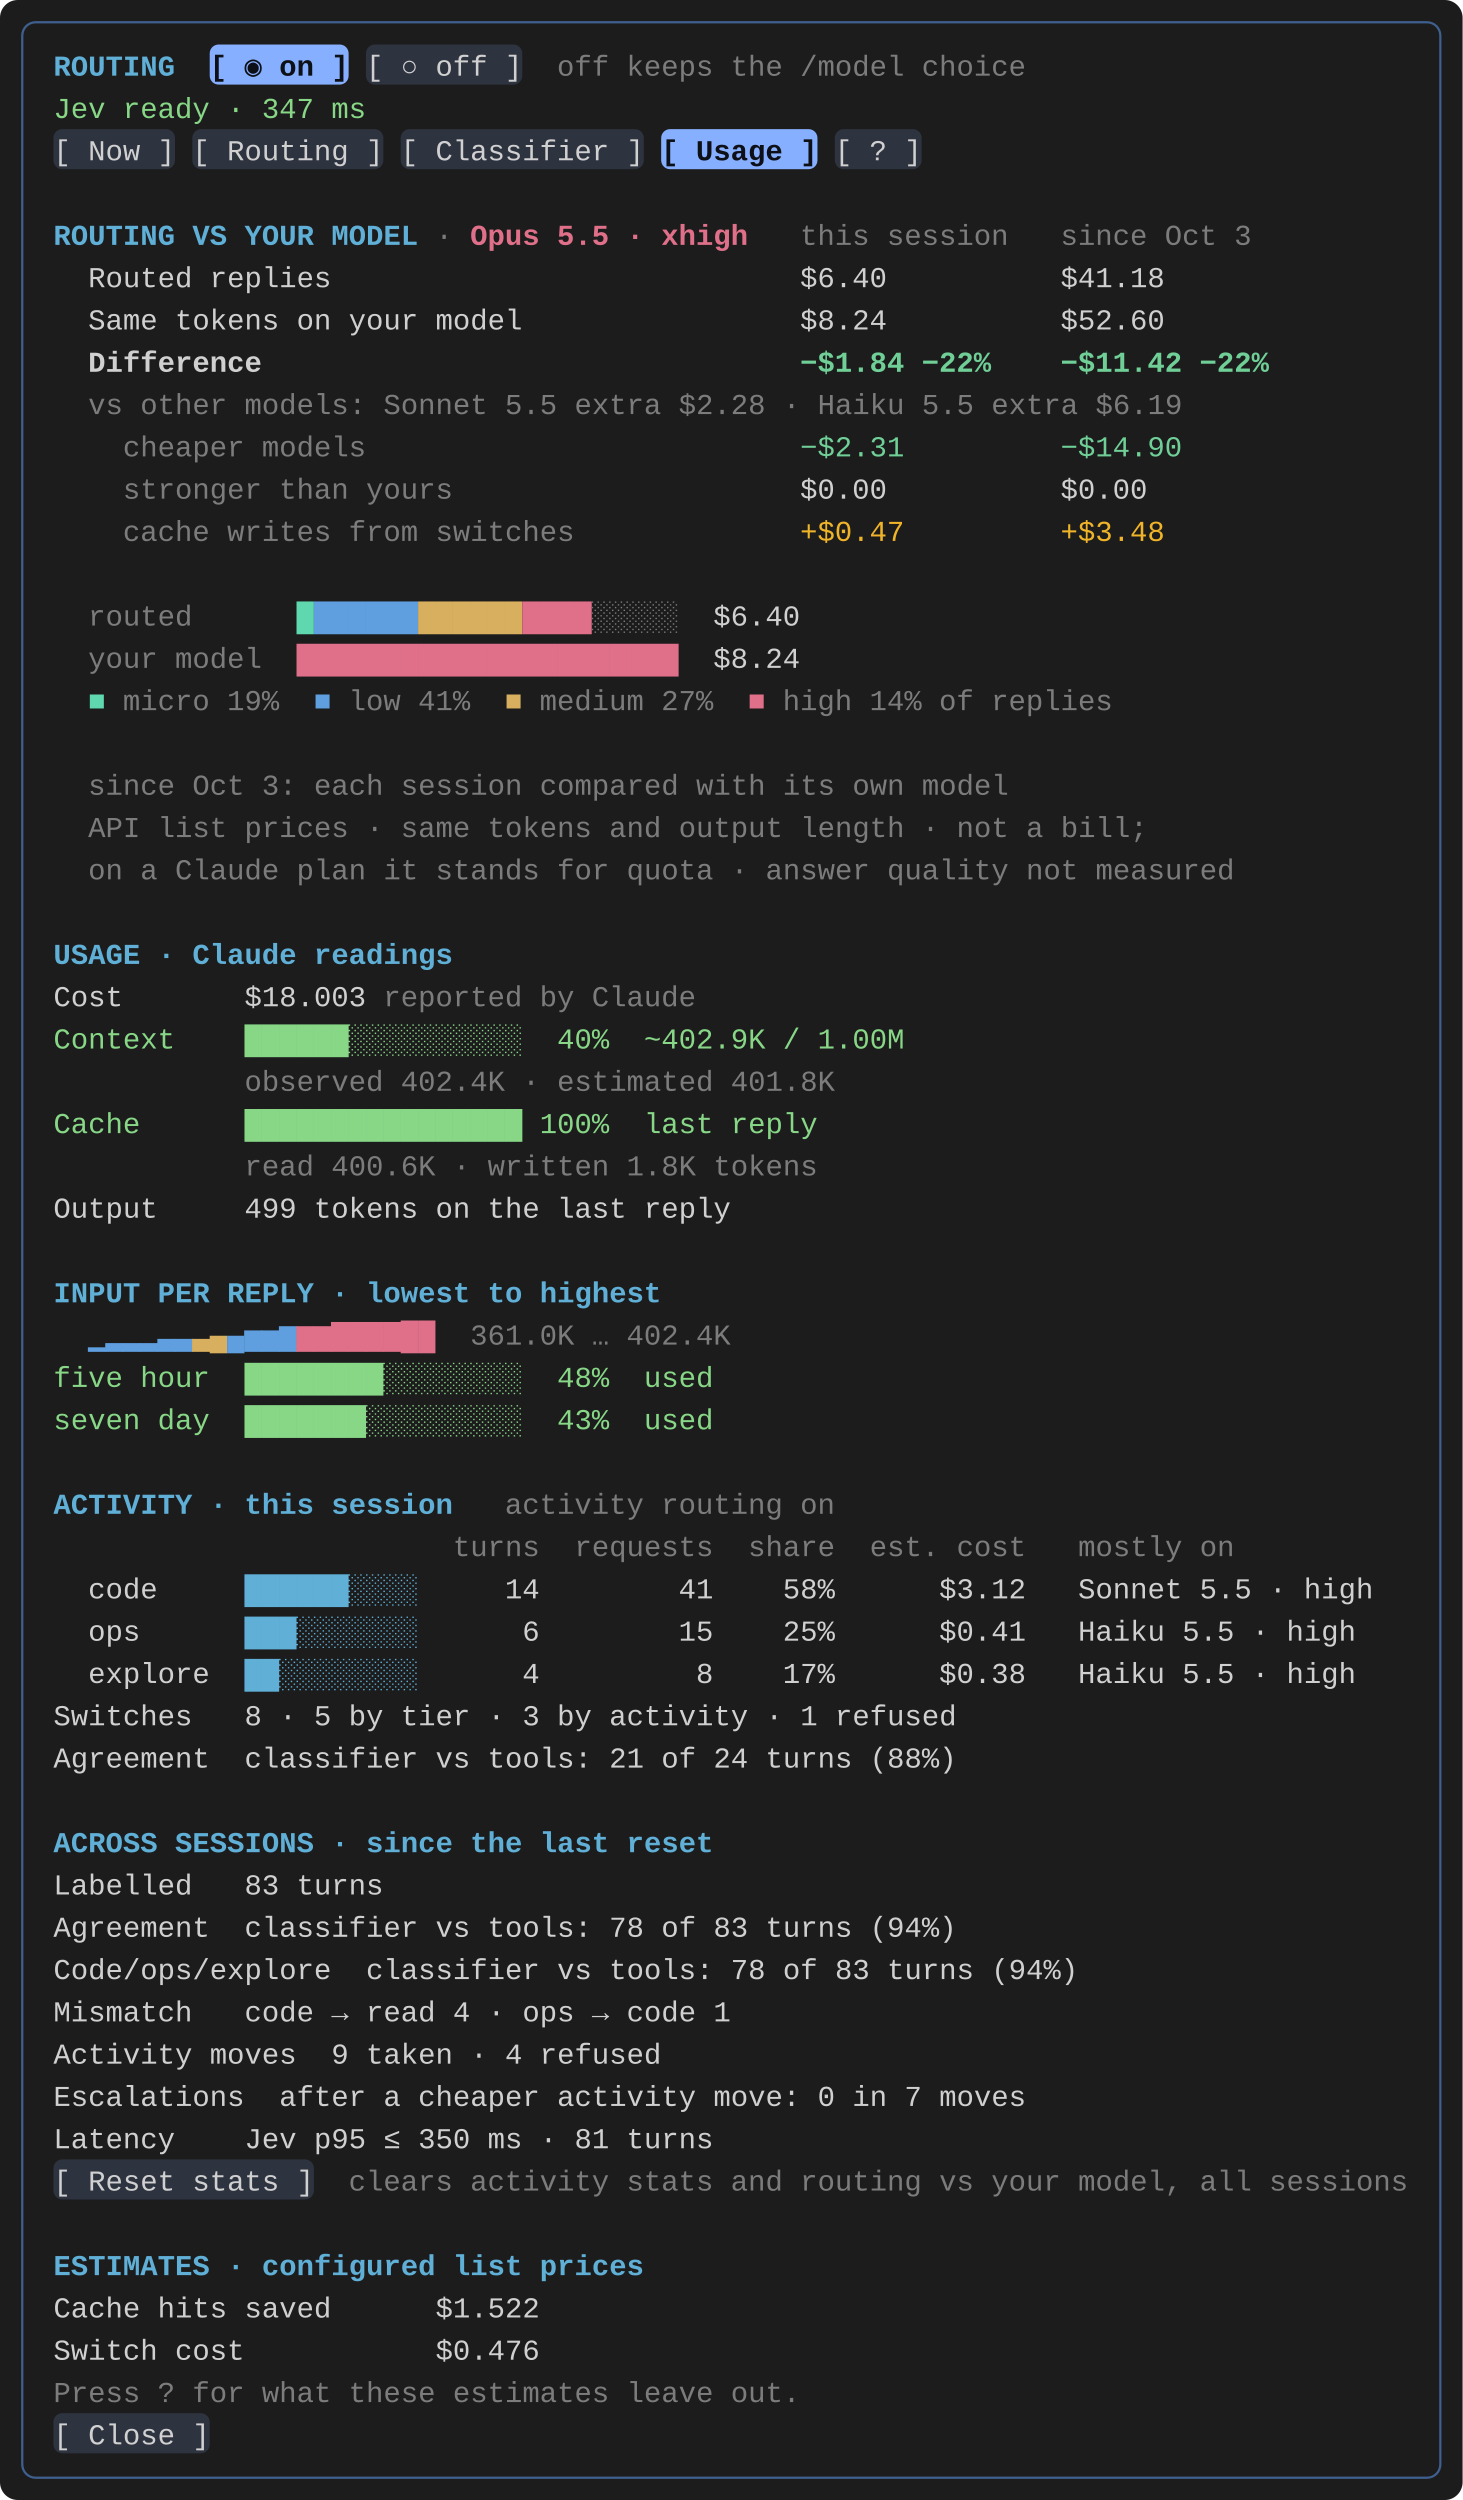
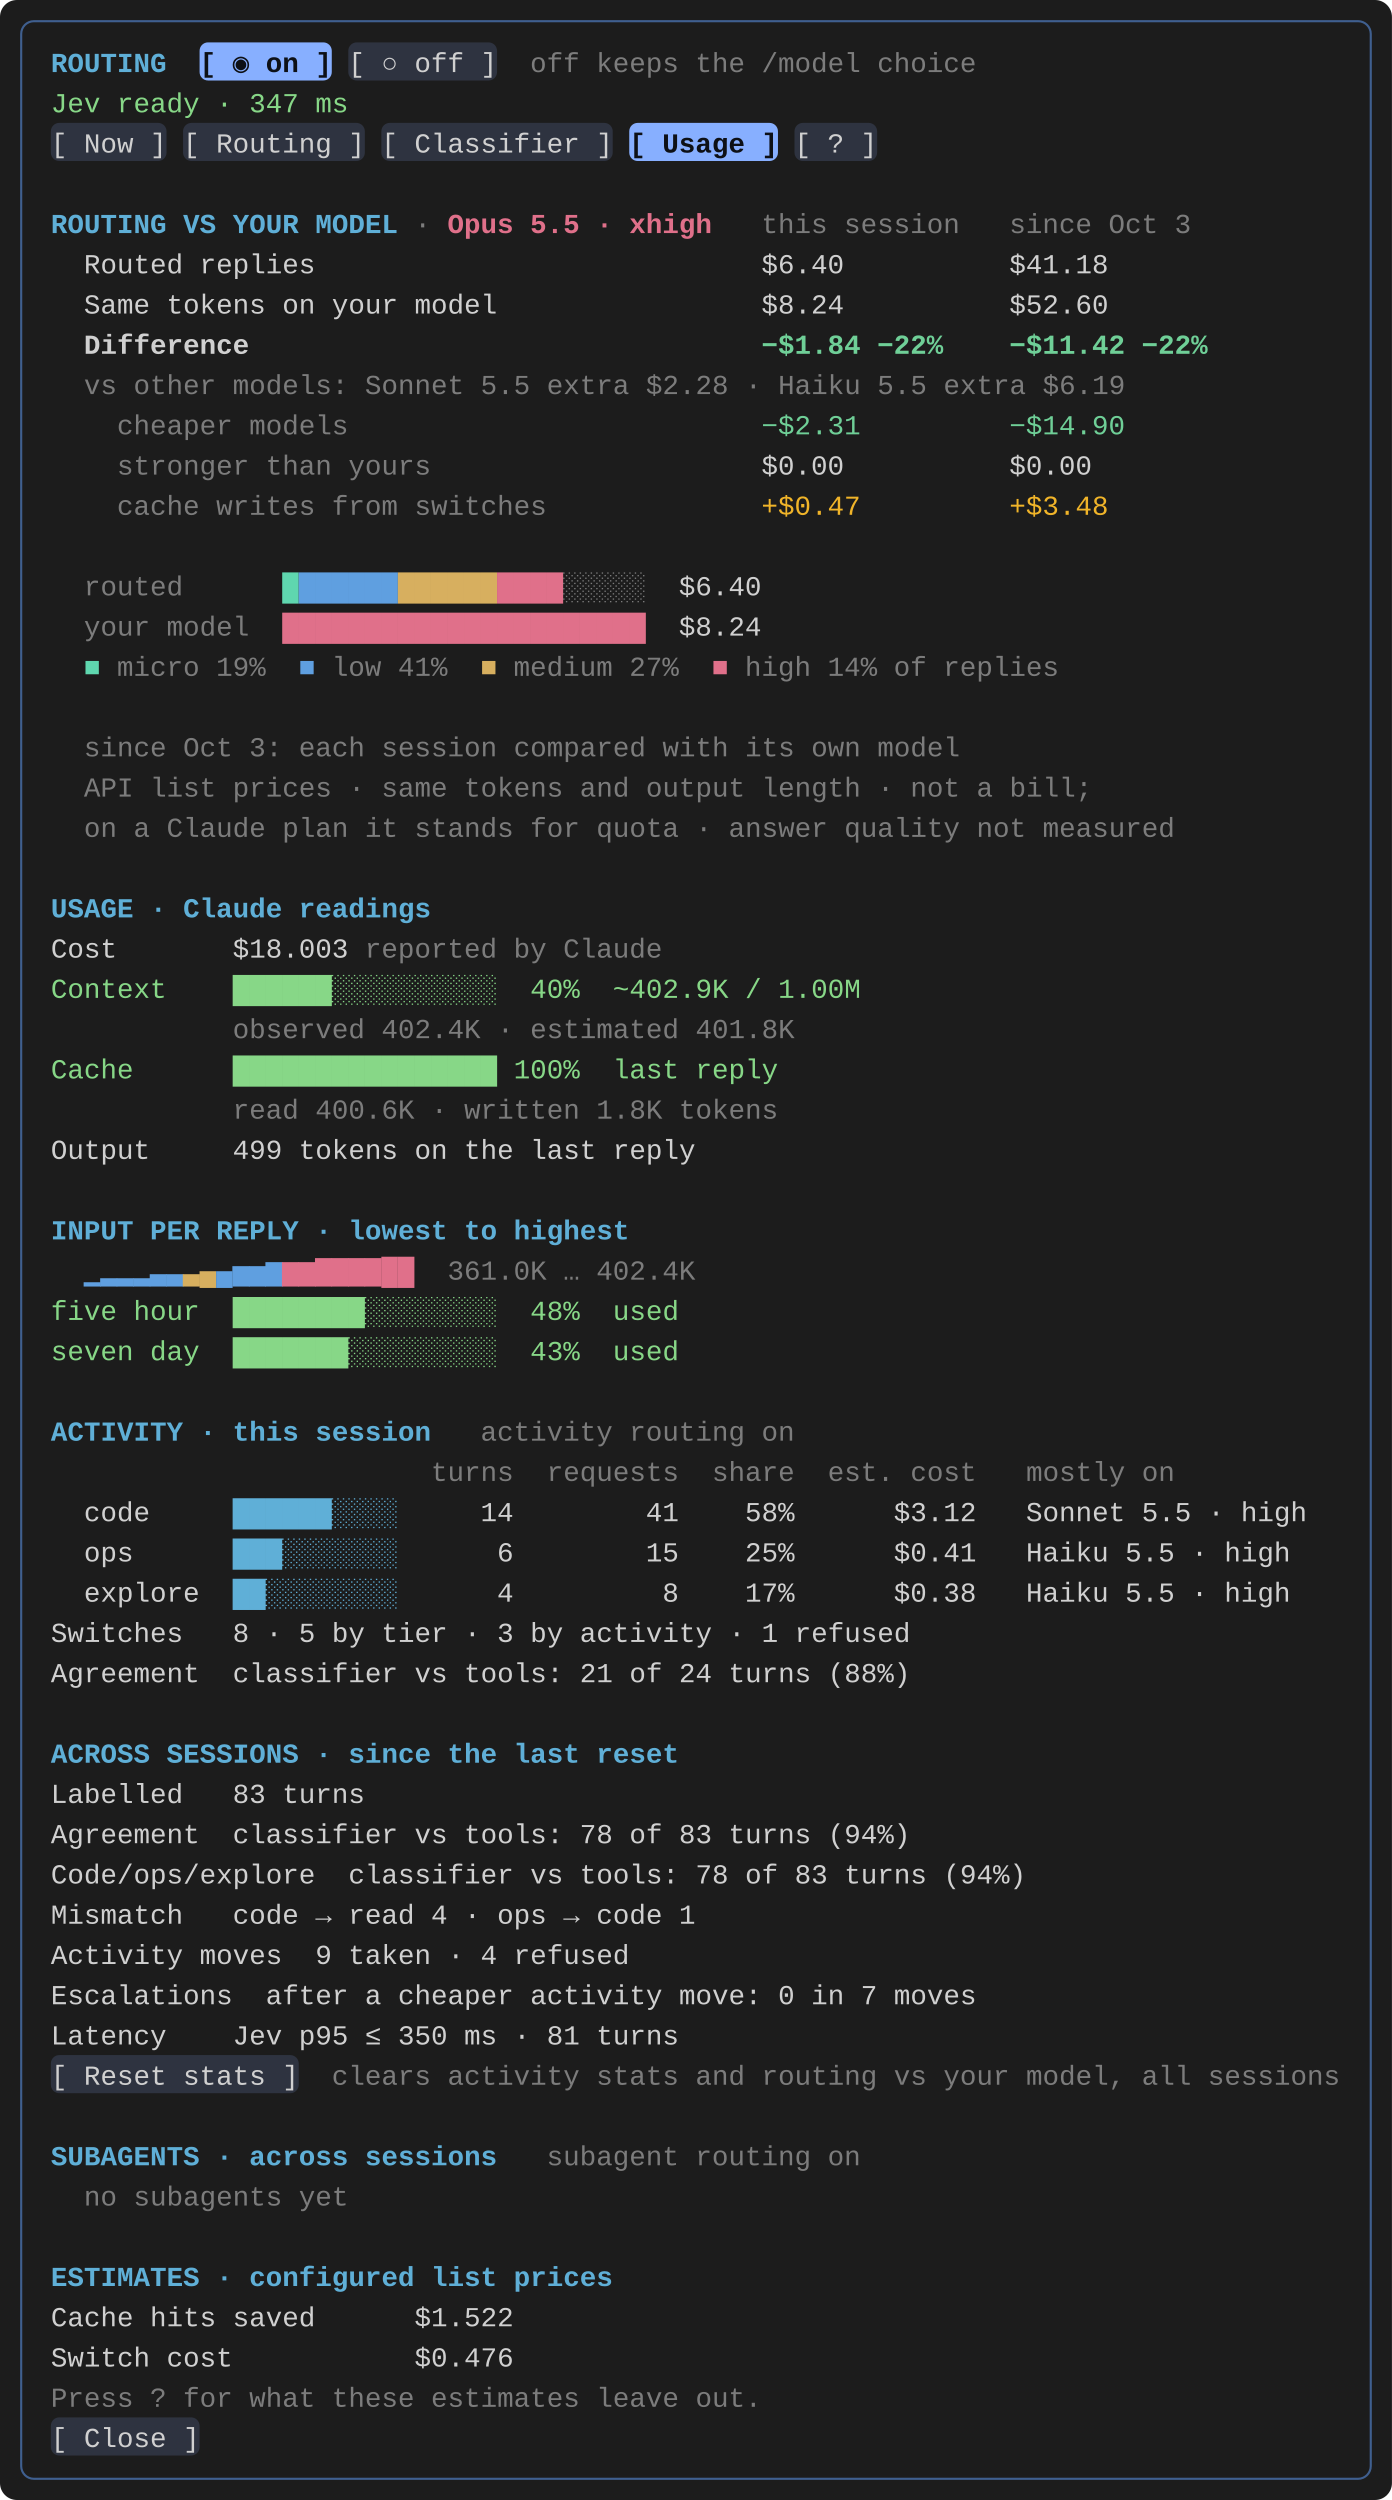
- <svg xmlns="http://www.w3.org/2000/svg" viewBox="0 0 657 1123" role="img" aria-labelledby="title desc">
+ <svg xmlns="http://www.w3.org/2000/svg" viewBox="0 0 657 1180" role="img" aria-labelledby="title desc">
  <style>
    text { font-family: ui-monospace, SFMono-Regular, Menlo, Consolas, 'Liberation Mono', monospace; font-size: 13px; }
    .cap { font-family: system-ui, -apple-system, 'Segoe UI', sans-serif; font-size: 12px; fill: #9a988f; }
  </style>
-   <rect width="657" height="1123" rx="8" fill="#1c1c1c" />
-   <rect x="10" y="10" width="637" height="1103" rx="6" fill="none" stroke="#3f5f8f" />
+   <rect width="657" height="1180" rx="8" fill="#1c1c1c" />
+   <rect x="10" y="10" width="637" height="1160" rx="6" fill="none" stroke="#3f5f8f" />
  <text x="24.0" y="34" fill="#5fafd7" font-weight="700" xml:space="preserve">ROUTING</text>
  <rect x="94.2" y="20" width="62.4" height="18" rx="4" fill="#87afff" />
  <text x="94.2" y="34" fill="#0d1016" font-weight="700" xml:space="preserve">[ ◉ on ]</text>
  <rect x="164.4" y="20" width="70.2" height="18" rx="4" fill="#2e3340" />
  <text x="164.4" y="34" fill="#d0d0d0" xml:space="preserve">[ ○ off ]</text>
  <text x="234.6" y="34" fill="#7c7c7c" xml:space="preserve">  off keeps the /model choice</text>
  <text x="24.0" y="53" fill="#87d787" xml:space="preserve">Jev ready · 347 ms</text>
  <rect x="24.0" y="58" width="54.6" height="18" rx="4" fill="#2e3340" />
  <text x="24.0" y="72" fill="#d0d0d0" xml:space="preserve">[ Now ]</text>
  <rect x="86.4" y="58" width="85.8" height="18" rx="4" fill="#2e3340" />
  <text x="86.4" y="72" fill="#d0d0d0" xml:space="preserve">[ Routing ]</text>
  <rect x="180.0" y="58" width="109.2" height="18" rx="4" fill="#2e3340" />
  <text x="180.0" y="72" fill="#d0d0d0" xml:space="preserve">[ Classifier ]</text>
  <rect x="297.0" y="58" width="70.2" height="18" rx="4" fill="#87afff" />
  <text x="297.0" y="72" fill="#0d1016" font-weight="700" xml:space="preserve">[ Usage ]</text>
  <rect x="375.0" y="58" width="39.0" height="18" rx="4" fill="#2e3340" />
  <text x="375.0" y="72" fill="#d0d0d0" xml:space="preserve">[ ? ]</text>
  <text x="24.0" y="110" fill="#5fafd7" font-weight="700" xml:space="preserve">ROUTING VS YOUR MODEL</text>
  <text x="187.8" y="110" fill="#7c7c7c" xml:space="preserve"> · </text>
  <text x="211.2" y="110" fill="#e0708a" font-weight="700" xml:space="preserve">Opus 5.5 · xhigh</text>
  <text x="359.4" y="110" fill="#7c7c7c" xml:space="preserve">this session</text>
  <text x="476.4" y="110" fill="#7c7c7c" xml:space="preserve">since Oct 3</text>
  <text x="24.0" y="129" fill="#d0d0d0" xml:space="preserve">  Routed replies</text>
  <text x="359.4" y="129" fill="#d0d0d0" xml:space="preserve">$6.40</text>
  <text x="476.4" y="129" fill="#d0d0d0" xml:space="preserve">$41.18</text>
  <text x="24.0" y="148" fill="#d0d0d0" xml:space="preserve">  Same tokens on your model</text>
  <text x="359.4" y="148" fill="#d0d0d0" xml:space="preserve">$8.24</text>
  <text x="476.4" y="148" fill="#d0d0d0" xml:space="preserve">$52.60</text>
  <text x="24.0" y="167" fill="#d0d0d0" font-weight="700" xml:space="preserve">  Difference</text>
  <text x="359.4" y="167" fill="#6fcf97" font-weight="700" xml:space="preserve">−$1.84 −22%</text>
  <text x="476.4" y="167" fill="#6fcf97" font-weight="700" xml:space="preserve">−$11.42 −22%</text>
  <text x="24.0" y="186" fill="#7c7c7c" xml:space="preserve">  vs other models: Sonnet 5.5 extra $2.28 · Haiku 5.5 extra $6.19</text>
  <text x="24.0" y="205" fill="#7c7c7c" xml:space="preserve">    cheaper models</text>
  <text x="359.4" y="205" fill="#6fcf97" xml:space="preserve">−$2.31</text>
  <text x="476.4" y="205" fill="#6fcf97" xml:space="preserve">−$14.90</text>
  <text x="24.0" y="224" fill="#7c7c7c" xml:space="preserve">    stronger than yours</text>
  <text x="359.4" y="224" fill="#d0d0d0" xml:space="preserve">$0.00</text>
  <text x="476.4" y="224" fill="#d0d0d0" xml:space="preserve">$0.00</text>
  <text x="24.0" y="243" fill="#7c7c7c" xml:space="preserve">    cache writes from switches</text>
  <text x="359.4" y="243" fill="#f0b429" xml:space="preserve">+$0.47</text>
  <text x="476.4" y="243" fill="#f0b429" xml:space="preserve">+$3.48</text>
  <text x="24.0" y="281" fill="#7c7c7c" xml:space="preserve">  routed      </text>
  <text x="133.2" y="281" fill="#5fd7af" xml:space="preserve">█</text>
  <text x="141.0" y="281" fill="#5f9fe0" xml:space="preserve">██████</text>
  <text x="187.8" y="281" fill="#d7af5f" xml:space="preserve">██████</text>
  <text x="234.6" y="281" fill="#e0708a" xml:space="preserve">████</text>
  <text x="265.8" y="281" fill="#7c7c7c" xml:space="preserve">░░░░░</text>
  <text x="304.8" y="281" fill="#d0d0d0" xml:space="preserve">  $6.40</text>
  <text x="24.0" y="300" fill="#7c7c7c" xml:space="preserve">  your model  </text>
  <text x="133.2" y="300" fill="#e0708a" xml:space="preserve">██████████████████████</text>
  <text x="304.8" y="300" fill="#d0d0d0" xml:space="preserve">  $8.24</text>
  <text x="39.6" y="319" fill="#5fd7af" font-weight="700" xml:space="preserve">■ </text>
  <text x="55.2" y="319" fill="#7c7c7c" xml:space="preserve">micro 19%  </text>
  <text x="141.0" y="319" fill="#5f9fe0" font-weight="700" xml:space="preserve">■ </text>
  <text x="156.6" y="319" fill="#7c7c7c" xml:space="preserve">low 41%  </text>
  <text x="226.8" y="319" fill="#d7af5f" font-weight="700" xml:space="preserve">■ </text>
  <text x="242.4" y="319" fill="#7c7c7c" xml:space="preserve">medium 27%  </text>
  <text x="336.0" y="319" fill="#e0708a" font-weight="700" xml:space="preserve">■ </text>
  <text x="351.6" y="319" fill="#7c7c7c" xml:space="preserve">high 14% of replies</text>
  <text x="24.0" y="357" fill="#7c7c7c" xml:space="preserve">  since Oct 3: each session compared with its own model</text>
  <text x="24.0" y="376" fill="#7c7c7c" xml:space="preserve">  API list prices · same tokens and output length · not a bill;</text>
  <text x="24.0" y="395" fill="#7c7c7c" xml:space="preserve">  on a Claude plan it stands for quota · answer quality not measured</text>
  <text x="24.0" y="433" fill="#5fafd7" font-weight="700" xml:space="preserve">USAGE · Claude readings</text>
  <text x="24.0" y="452" fill="#d0d0d0" xml:space="preserve">Cost       $18.003 </text>
  <text x="172.2" y="452" fill="#7c7c7c" xml:space="preserve">reported by Claude</text>
  <text x="24.0" y="471" fill="#87d787" xml:space="preserve">Context    ██████░░░░░░░░░░  40%  ~402.9K / 1.00M</text>
  <text x="24.0" y="490" fill="#7c7c7c" xml:space="preserve">           observed 402.4K · estimated 401.8K</text>
  <text x="24.0" y="509" fill="#87d787" xml:space="preserve">Cache      ████████████████ 100%  last reply</text>
  <text x="24.0" y="528" fill="#7c7c7c" xml:space="preserve">           read 400.6K · written 1.8K tokens</text>
  <text x="24.0" y="547" fill="#d0d0d0" xml:space="preserve">Output     499 tokens on the last reply</text>
  <text x="24.0" y="585" fill="#5fafd7" font-weight="700" xml:space="preserve">INPUT PER REPLY · lowest to highest</text>
  <text x="39.6" y="604" fill="#5f9fe0" font-weight="700" xml:space="preserve">▁</text>
  <text x="47.4" y="604" fill="#5f9fe0" font-weight="700" xml:space="preserve">▂</text>
  <text x="55.2" y="604" fill="#5f9fe0" font-weight="700" xml:space="preserve">▂</text>
  <text x="63.0" y="604" fill="#5f9fe0" font-weight="700" xml:space="preserve">▂</text>
  <text x="70.8" y="604" fill="#5f9fe0" font-weight="700" xml:space="preserve">▃</text>
  <text x="78.6" y="604" fill="#5f9fe0" font-weight="700" xml:space="preserve">▃</text>
  <text x="86.4" y="604" fill="#d7af5f" font-weight="700" xml:space="preserve">▃</text>
  <text x="94.2" y="604" fill="#d7af5f" font-weight="700" xml:space="preserve">▄</text>
  <text x="102.0" y="604" fill="#5f9fe0" font-weight="700" xml:space="preserve">▄</text>
  <text x="109.8" y="604" fill="#5f9fe0" font-weight="700" xml:space="preserve">▅</text>
  <text x="117.6" y="604" fill="#5f9fe0" font-weight="700" xml:space="preserve">▅</text>
  <text x="125.4" y="604" fill="#5f9fe0" font-weight="700" xml:space="preserve">▆</text>
  <text x="133.2" y="604" fill="#e0708a" font-weight="700" xml:space="preserve">▆</text>
  <text x="141.0" y="604" fill="#e0708a" font-weight="700" xml:space="preserve">▆</text>
  <text x="148.8" y="604" fill="#e0708a" font-weight="700" xml:space="preserve">▇</text>
  <text x="156.6" y="604" fill="#e0708a" font-weight="700" xml:space="preserve">▇</text>
  <text x="164.4" y="604" fill="#e0708a" font-weight="700" xml:space="preserve">▇</text>
  <text x="172.2" y="604" fill="#e0708a" font-weight="700" xml:space="preserve">▇</text>
  <text x="180.0" y="604" fill="#e0708a" font-weight="700" xml:space="preserve">█</text>
  <text x="187.8" y="604" fill="#e0708a" font-weight="700" xml:space="preserve">█</text>
  <text x="195.6" y="604" fill="#7c7c7c" xml:space="preserve">  361.0K … 402.4K</text>
  <text x="24.0" y="623" fill="#87d787" xml:space="preserve">five hour  ████████░░░░░░░░  48%  used</text>
  <text x="24.0" y="642" fill="#87d787" xml:space="preserve">seven day  ███████░░░░░░░░░  43%  used</text>
  <text x="24.0" y="680" fill="#5fafd7" font-weight="700" xml:space="preserve">ACTIVITY · this session</text>
  <text x="203.4" y="680" fill="#7c7c7c" xml:space="preserve">   activity routing on</text>
  <text x="24.0" y="699" fill="#7c7c7c" xml:space="preserve">                       turns  requests  share  est. cost   mostly on</text>
  <text x="24.0" y="718" fill="#d0d0d0" xml:space="preserve">  code     </text>
  <text x="109.8" y="718" fill="#5fafd7" xml:space="preserve">██████░░░░</text>
  <text x="187.8" y="718" fill="#d0d0d0" xml:space="preserve">     14        41    58%      $3.12   Sonnet 5.5 · high</text>
  <text x="24.0" y="737" fill="#d0d0d0" xml:space="preserve">  ops      </text>
  <text x="109.8" y="737" fill="#5fafd7" xml:space="preserve">███░░░░░░░</text>
  <text x="187.8" y="737" fill="#d0d0d0" xml:space="preserve">      6        15    25%      $0.41   Haiku 5.5 · high</text>
  <text x="24.0" y="756" fill="#d0d0d0" xml:space="preserve">  explore  </text>
  <text x="109.8" y="756" fill="#5fafd7" xml:space="preserve">██░░░░░░░░</text>
  <text x="187.8" y="756" fill="#d0d0d0" xml:space="preserve">      4         8    17%      $0.38   Haiku 5.5 · high</text>
  <text x="24.0" y="775" fill="#d0d0d0" xml:space="preserve">Switches   8 · 5 by tier · 3 by activity · 1 refused</text>
  <text x="24.0" y="794" fill="#d0d0d0" xml:space="preserve">Agreement  classifier vs tools: 21 of 24 turns (88%)</text>
  <text x="24.0" y="832" fill="#5fafd7" font-weight="700" xml:space="preserve">ACROSS SESSIONS · since the last reset</text>
  <text x="24.0" y="851" fill="#d0d0d0" xml:space="preserve">Labelled   83 turns</text>
  <text x="24.0" y="870" fill="#d0d0d0" xml:space="preserve">Agreement  classifier vs tools: 78 of 83 turns (94%)</text>
  <text x="24.0" y="889" fill="#d0d0d0" xml:space="preserve">Code/ops/explore  classifier vs tools: 78 of 83 turns (94%)</text>
  <text x="24.0" y="908" fill="#d0d0d0" xml:space="preserve">Mismatch   code → read 4 · ops → code 1</text>
  <text x="24.0" y="927" fill="#d0d0d0" xml:space="preserve">Activity moves  9 taken · 4 refused</text>
  <text x="24.0" y="946" fill="#d0d0d0" xml:space="preserve">Escalations  after a cheaper activity move: 0 in 7 moves</text>
  <text x="24.0" y="965" fill="#d0d0d0" xml:space="preserve">Latency    Jev p95 ≤ 350 ms · 81 turns</text>
  <rect x="24.0" y="970" width="117.0" height="18" rx="4" fill="#2e3340" />
  <text x="24.0" y="984" fill="#d0d0d0" xml:space="preserve">[ Reset stats ]</text>
  <text x="141.0" y="984" fill="#7c7c7c" xml:space="preserve">  clears activity stats and routing vs your model, all sessions</text>
-   <text x="24.0" y="1022" fill="#5fafd7" font-weight="700" xml:space="preserve">ESTIMATES · configured list prices</text>
-   <text x="24.0" y="1041" fill="#d0d0d0" xml:space="preserve">Cache hits saved      $1.522</text>
-   <text x="24.0" y="1060" fill="#d0d0d0" xml:space="preserve">Switch cost           $0.476</text>
-   <text x="24.0" y="1079" fill="#7c7c7c" xml:space="preserve">Press ? for what these estimates leave out.</text>
-   <rect x="24.0" y="1084" width="70.2" height="18" rx="4" fill="#2e3340" />
-   <text x="24.0" y="1098" fill="#d0d0d0" xml:space="preserve">[ Close ]</text>
+   <text x="24.0" y="1022" fill="#5fafd7" font-weight="700" xml:space="preserve">SUBAGENTS · across sessions</text>
+   <text x="234.6" y="1022" fill="#7c7c7c" xml:space="preserve">   subagent routing on</text>
+   <text x="24.0" y="1041" fill="#7c7c7c" xml:space="preserve">  no subagents yet</text>
+   <text x="24.0" y="1079" fill="#5fafd7" font-weight="700" xml:space="preserve">ESTIMATES · configured list prices</text>
+   <text x="24.0" y="1098" fill="#d0d0d0" xml:space="preserve">Cache hits saved      $1.522</text>
+   <text x="24.0" y="1117" fill="#d0d0d0" xml:space="preserve">Switch cost           $0.476</text>
+   <text x="24.0" y="1136" fill="#7c7c7c" xml:space="preserve">Press ? for what these estimates leave out.</text>
+   <rect x="24.0" y="1141" width="70.2" height="18" rx="4" fill="#2e3340" />
+   <text x="24.0" y="1155" fill="#d0d0d0" xml:space="preserve">[ Close ]</text>
</svg>
